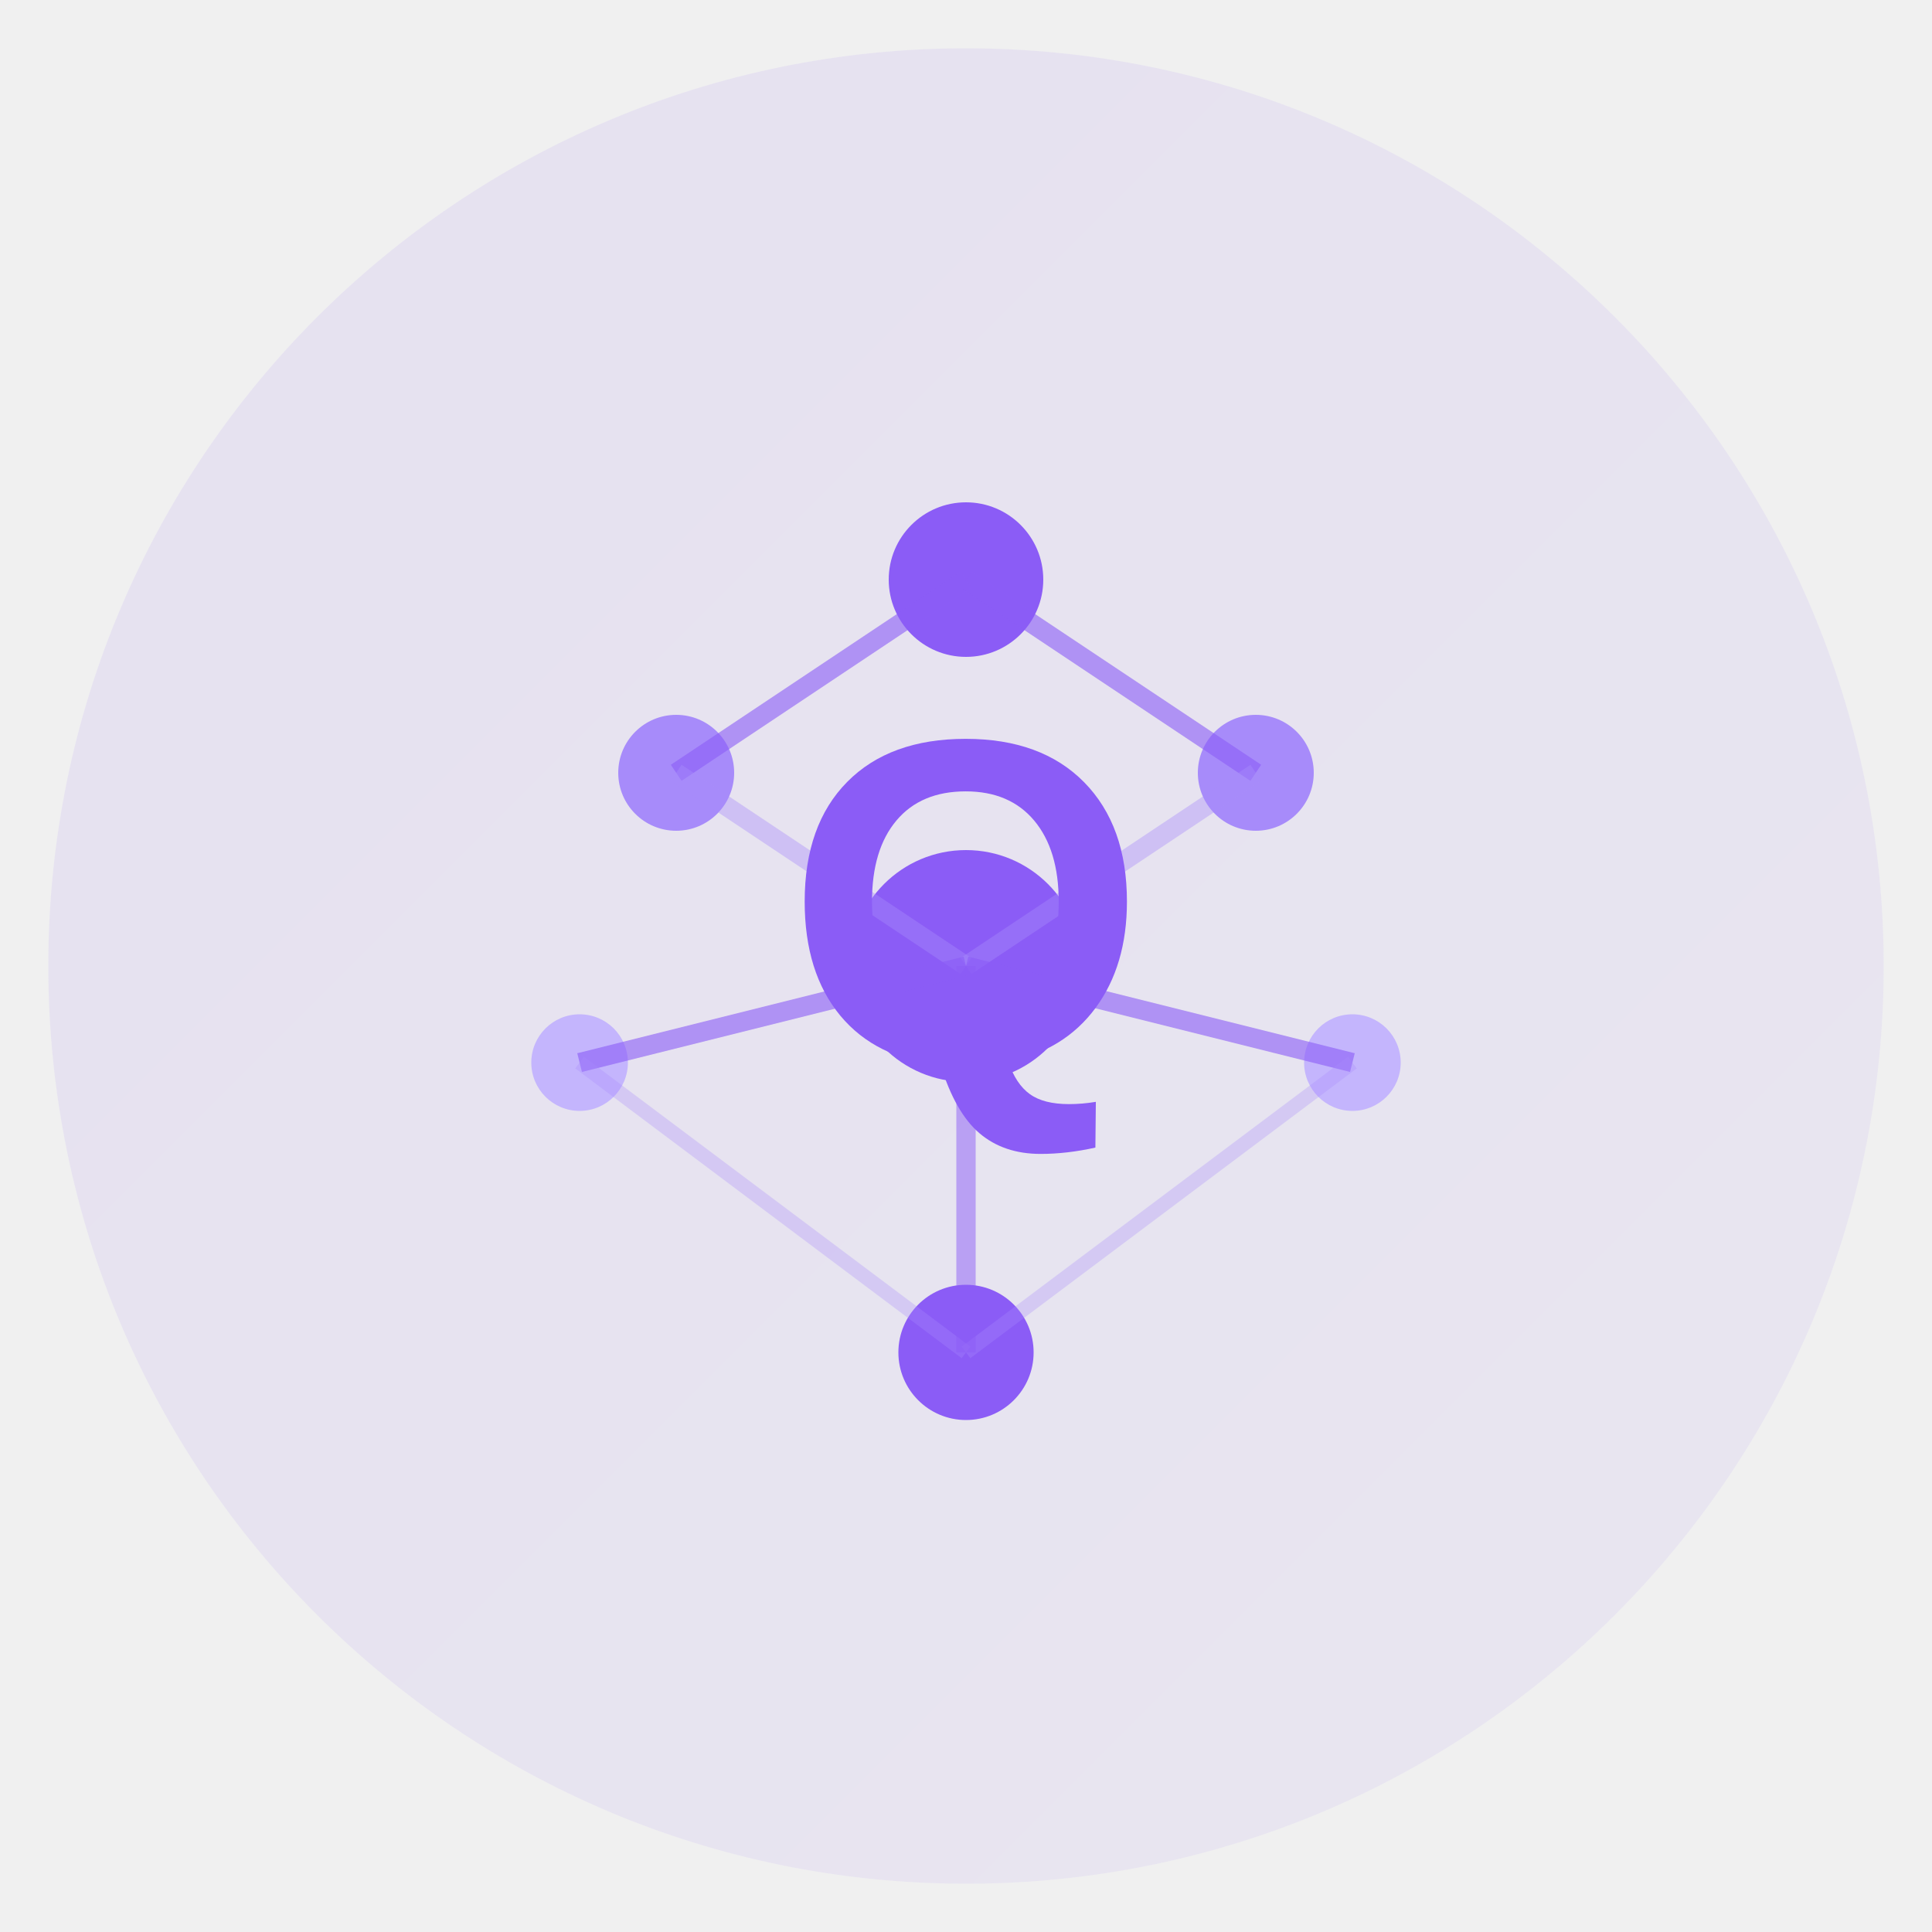
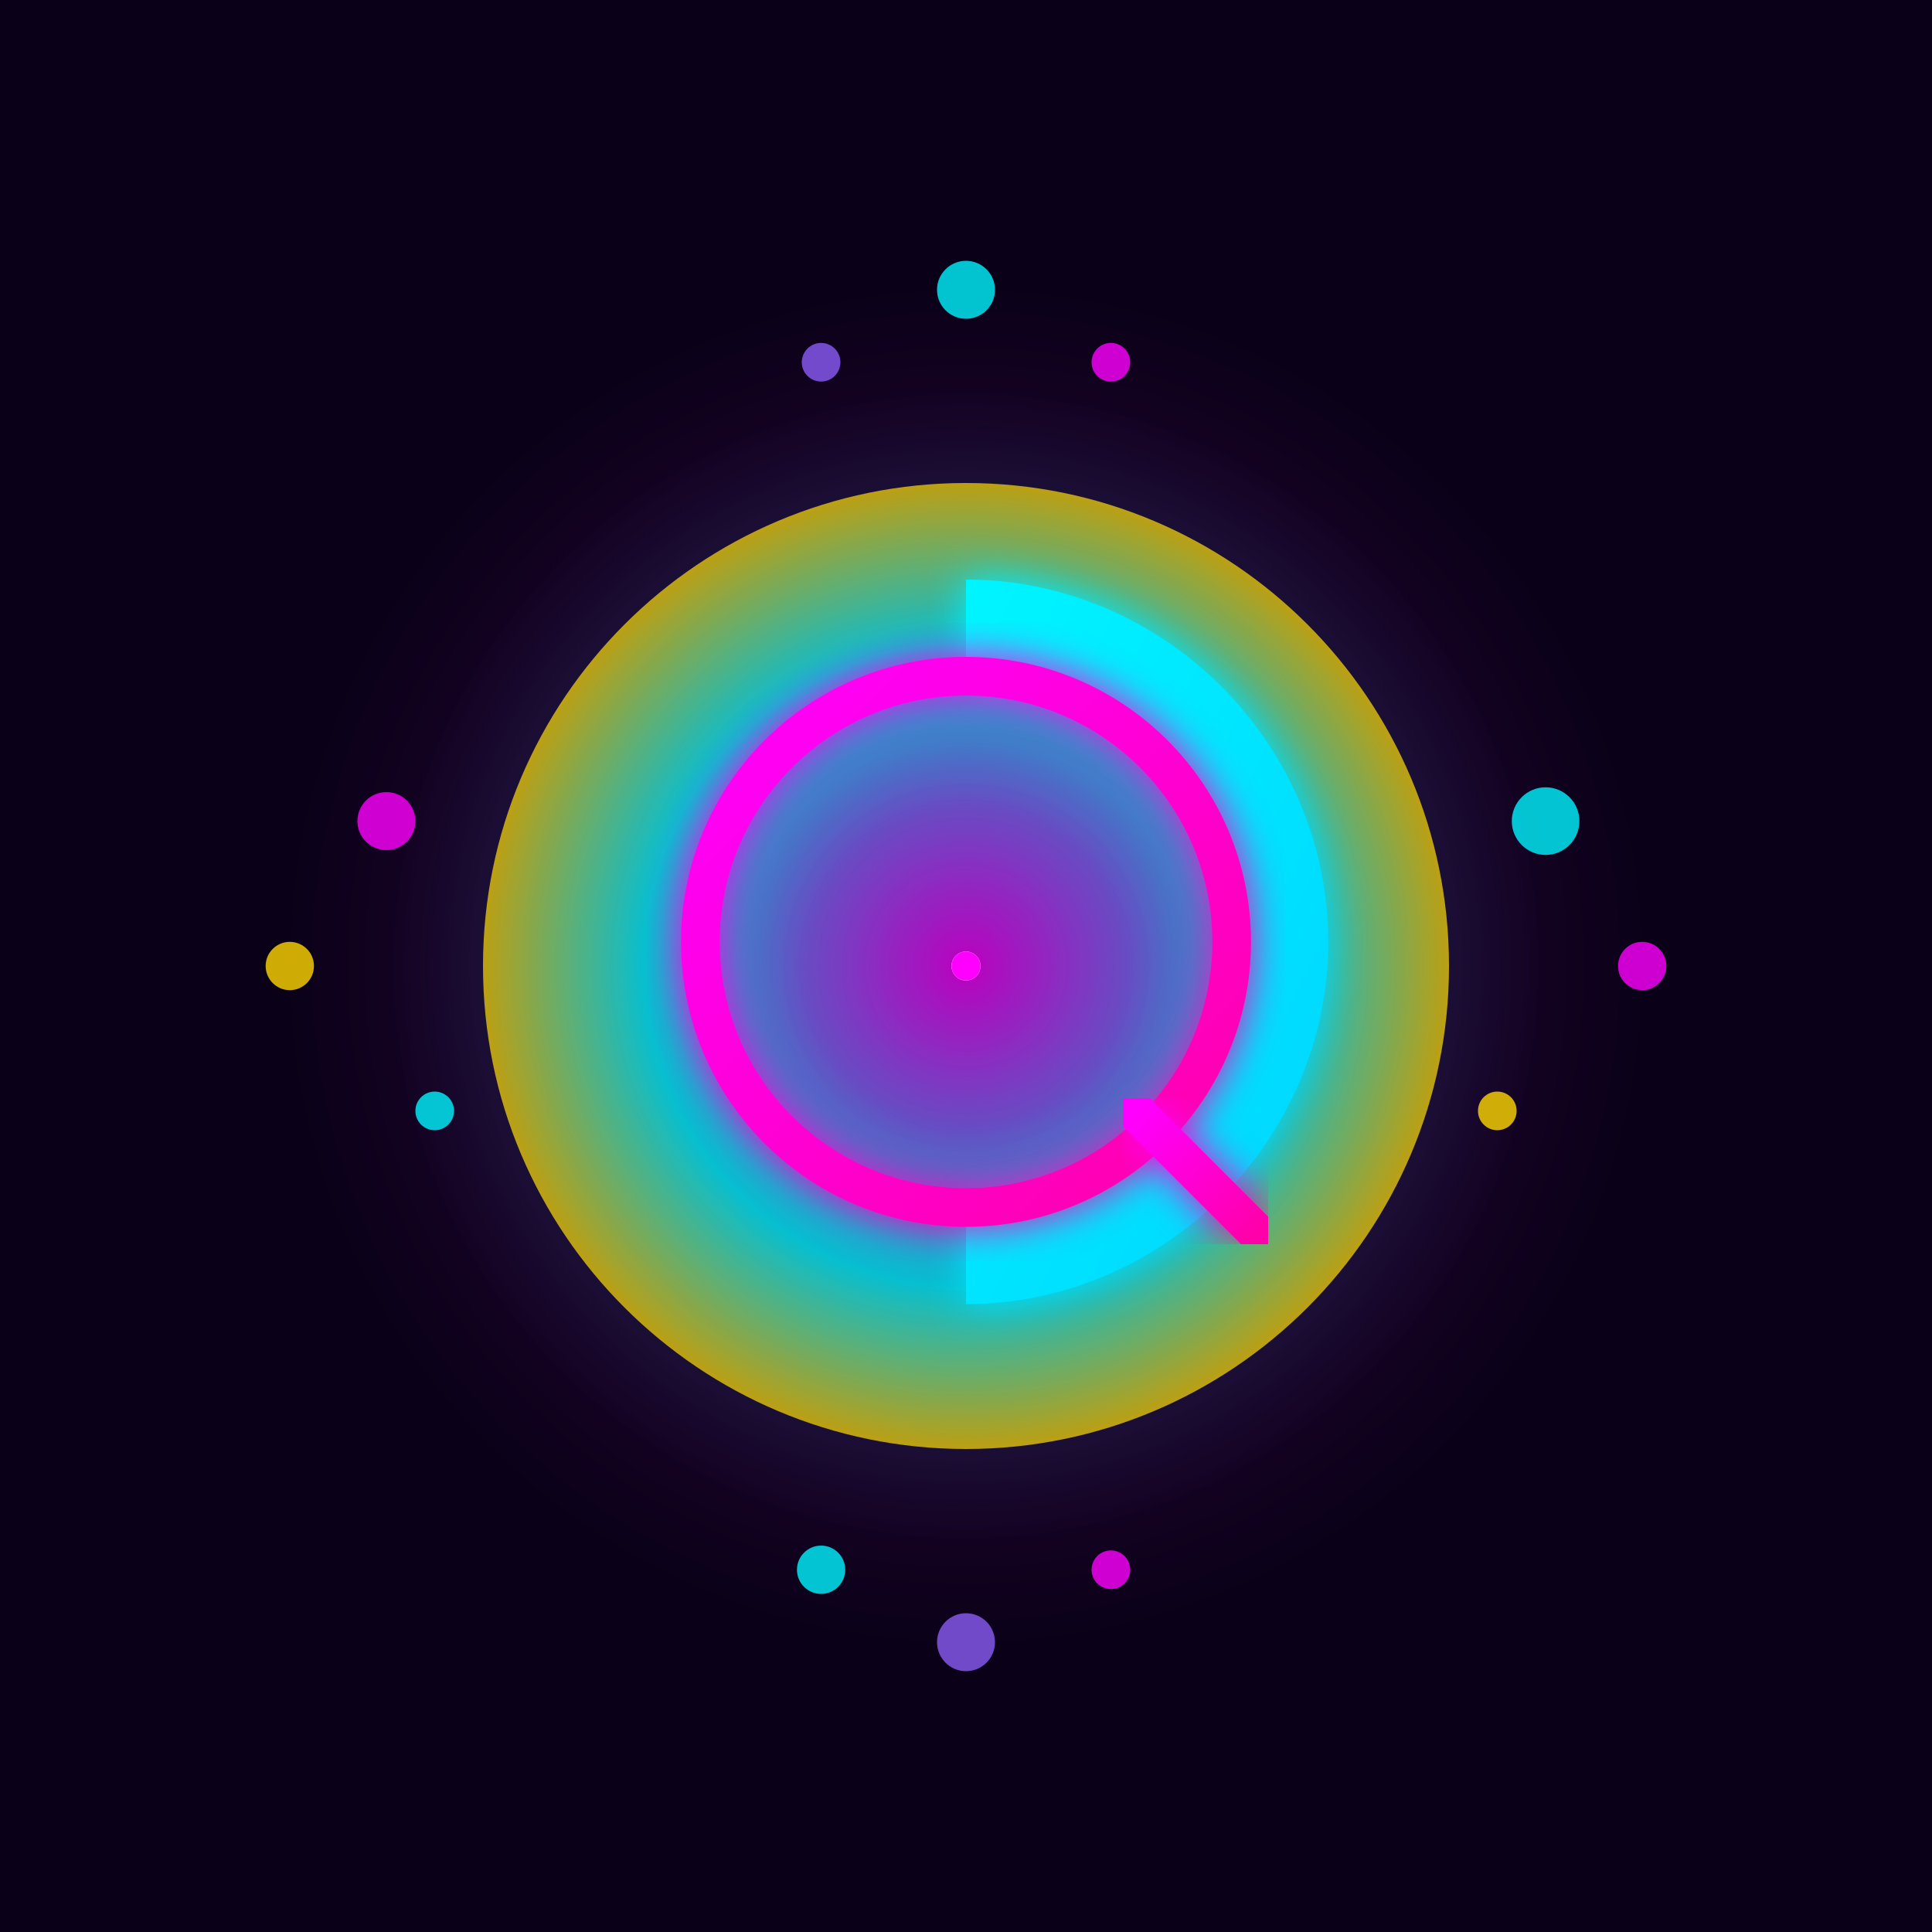
- <svg xmlns="http://www.w3.org/2000/svg" width="200" height="200" viewBox="0 0 200 200" fill="none">
-   <circle cx="100" cy="100" r="95" fill="url(#gradient)" opacity="0.1" />
-   <circle cx="100" cy="60" r="8" fill="#8B5CF6" />
-   <circle cx="130" cy="80" r="6" fill="#A78BFA" />
-   <circle cx="70" cy="80" r="6" fill="#A78BFA" />
-   <circle cx="100" cy="100" r="12" fill="#8B5CF6" />
-   <circle cx="140" cy="110" r="5" fill="#C4B5FD" />
-   <circle cx="60" cy="110" r="5" fill="#C4B5FD" />
-   <circle cx="100" cy="140" r="7" fill="#8B5CF6" />
-   <path d="M100 60 Q115 70 130 80" stroke="#8B5CF6" stroke-width="2" fill="none" opacity="0.6" />
-   <path d="M100 60 Q85 70 70 80" stroke="#8B5CF6" stroke-width="2" fill="none" opacity="0.6" />
-   <path d="M130 80 L100 100" stroke="#A78BFA" stroke-width="2" opacity="0.4" />
-   <path d="M70 80 L100 100" stroke="#A78BFA" stroke-width="2" opacity="0.4" />
-   <path d="M100 100 Q120 105 140 110" stroke="#8B5CF6" stroke-width="2" fill="none" opacity="0.6" />
-   <path d="M100 100 Q80 105 60 110" stroke="#8B5CF6" stroke-width="2" fill="none" opacity="0.6" />
-   <path d="M140 110 L100 140" stroke="#A78BFA" stroke-width="1.5" opacity="0.3" />
-   <path d="M60 110 L100 140" stroke="#A78BFA" stroke-width="1.5" opacity="0.3" />
-   <path d="M100 100 L100 140" stroke="#8B5CF6" stroke-width="2" opacity="0.5" />
-   <text x="100" y="110" font-family="Arial, sans-serif" font-size="48" font-weight="bold" fill="#8B5CF6" text-anchor="middle">Q</text>
+ <svg xmlns="http://www.w3.org/2000/svg" width="400" height="400" viewBox="0 0 400 400" fill="none">
+   <rect width="400" height="400" fill="#0A0118" />
+   <circle cx="200" cy="200" r="140" fill="url(#outerGlow)" opacity="0.4" />
+   <circle cx="200" cy="200" r="120" fill="url(#middleGlow)" opacity="0.5" />
+   <circle cx="200" cy="200" r="100" fill="url(#holographic)" opacity="0.9" />
+   <path d="M200 120 L200 140 C230 140 255 165 255 195 C255 225 230 250 200 250 L200 270 C241 270 275 236 275 195 C275 154 241 120 200 120Z" fill="url(#neonCyan)" filter="url(#glow)" />
+   <circle cx="200" cy="195" r="55" stroke="url(#neonPink)" stroke-width="8" fill="none" filter="url(#glow)" />
+   <line x1="235" y1="230" x2="260" y2="255" stroke="url(#neonPink)" stroke-width="8" stroke-linecap="round" filter="url(#glow)" />
+   <g opacity="0.8">
+     <circle cx="200" cy="60" r="6" fill="#00F5FF">
+       <animate attributeName="opacity" values="1;0.3;1" dur="2s" repeatCount="indefinite" />
+     </circle>
+     <circle cx="230" cy="75" r="4" fill="#FF00FF">
+       <animate attributeName="opacity" values="0.3;1;0.3" dur="2.5s" repeatCount="indefinite" />
+     </circle>
+     <circle cx="170" cy="75" r="4" fill="#8B5CF6">
+       <animate attributeName="opacity" values="1;0.3;1" dur="1.8s" repeatCount="indefinite" />
+     </circle>
+     <circle cx="340" cy="200" r="5" fill="#FF00FF">
+       <animate attributeName="opacity" values="0.3;1;0.3" dur="2.2s" repeatCount="indefinite" />
+     </circle>
+     <circle cx="320" cy="170" r="7" fill="#00F5FF">
+       <animate attributeName="opacity" values="1;0.3;1" dur="2s" repeatCount="indefinite" />
+     </circle>
+     <circle cx="310" cy="230" r="4" fill="#FFD700">
+       <animate attributeName="opacity" values="0.3;1;0.3" dur="1.9s" repeatCount="indefinite" />
+     </circle>
+     <circle cx="200" cy="340" r="6" fill="#8B5CF6">
+       <animate attributeName="opacity" values="1;0.3;1" dur="2.1s" repeatCount="indefinite" />
+     </circle>
+     <circle cx="170" cy="325" r="5" fill="#00F5FF">
+       <animate attributeName="opacity" values="0.3;1;0.3" dur="2.4s" repeatCount="indefinite" />
+     </circle>
+     <circle cx="230" cy="325" r="4" fill="#FF00FF">
+       <animate attributeName="opacity" values="1;0.3;1" dur="1.7s" repeatCount="indefinite" />
+     </circle>
+     <circle cx="60" cy="200" r="5" fill="#FFD700">
+       <animate attributeName="opacity" values="0.3;1;0.3" dur="2.3s" repeatCount="indefinite" />
+     </circle>
+     <circle cx="80" cy="170" r="6" fill="#FF00FF">
+       <animate attributeName="opacity" values="1;0.3;1" dur="2s" repeatCount="indefinite" />
+     </circle>
+     <circle cx="90" cy="230" r="4" fill="#00F5FF">
+       <animate attributeName="opacity" values="0.3;1;0.3" dur="2.6s" repeatCount="indefinite" />
+     </circle>
+   </g>
+   <g opacity="0.4" stroke-width="1.5">
+     <line x1="200" y1="60" x2="200" y2="100" stroke="url(#energyLine1)" stroke-dasharray="4,4">
+       <animate attributeName="stroke-dashoffset" from="0" to="8" dur="1s" repeatCount="indefinite" />
+     </line>
+     <line x1="340" y1="200" x2="300" y2="200" stroke="url(#energyLine2)" stroke-dasharray="4,4">
+       <animate attributeName="stroke-dashoffset" from="0" to="8" dur="1.2s" repeatCount="indefinite" />
+     </line>
+     <line x1="200" y1="340" x2="200" y2="300" stroke="url(#energyLine3)" stroke-dasharray="4,4">
+       <animate attributeName="stroke-dashoffset" from="0" to="8" dur="0.9s" repeatCount="indefinite" />
+     </line>
+     <line x1="60" y1="200" x2="100" y2="200" stroke="url(#energyLine4)" stroke-dasharray="4,4">
+       <animate attributeName="stroke-dashoffset" from="0" to="8" dur="1.1s" repeatCount="indefinite" />
+     </line>
+   </g>
+   <circle cx="200" cy="200" r="3" fill="#FFFFFF">
+     <animateTransform attributeName="transform" type="rotate" from="0 200 200" to="360 200 200" dur="4s" repeatCount="indefinite" />
+     <animate attributeName="cx" values="200;280;200;120;200" dur="4s" repeatCount="indefinite" />
+     <animate attributeName="cy" values="100;200;300;200;100" dur="4s" repeatCount="indefinite" />
+   </circle>
+   <circle cx="200" cy="200" r="3" fill="#FF00FF">
+     <animateTransform attributeName="transform" type="rotate" from="180 200 200" to="540 200 200" dur="4s" repeatCount="indefinite" />
+     <animate attributeName="cx" values="200;120;200;280;200" dur="4s" repeatCount="indefinite" />
+     <animate attributeName="cy" values="300;200;100;200;300" dur="4s" repeatCount="indefinite" />
+   </circle>
  <defs>
-     <linearGradient id="gradient" x1="0%" y1="0%" x2="100%" y2="100%">
-       <stop offset="0%" style="stop-color:#8B5CF6;stop-opacity:1" />
-       <stop offset="100%" style="stop-color:#A78BFA;stop-opacity:1" />
+     <radialGradient id="holographic">
+       <stop offset="0%" style="stop-color:#FF00FF;stop-opacity:0.8" />
+       <stop offset="33%" style="stop-color:#8B5CF6;stop-opacity:0.8" />
+       <stop offset="66%" style="stop-color:#00F5FF;stop-opacity:0.8" />
+       <stop offset="100%" style="stop-color:#FFD700;stop-opacity:0.8" />
+     </radialGradient>
+     <linearGradient id="neonCyan" x1="0%" y1="0%" x2="100%" y2="100%">
+       <stop offset="0%" style="stop-color:#00F5FF" />
+       <stop offset="100%" style="stop-color:#00D4FF" />
    </linearGradient>
+     <linearGradient id="neonPink" x1="0%" y1="0%" x2="100%" y2="100%">
+       <stop offset="0%" style="stop-color:#FF00FF" />
+       <stop offset="100%" style="stop-color:#FF00AA" />
+     </linearGradient>
+     <radialGradient id="outerGlow">
+       <stop offset="0%" style="stop-color:#8B5CF6;stop-opacity:0" />
+       <stop offset="50%" style="stop-color:#8B5CF6;stop-opacity:0.3" />
+       <stop offset="100%" style="stop-color:#FF00FF;stop-opacity:0" />
+     </radialGradient>
+     <radialGradient id="middleGlow">
+       <stop offset="0%" style="stop-color:#00F5FF;stop-opacity:0" />
+       <stop offset="50%" style="stop-color:#00F5FF;stop-opacity:0.4" />
+       <stop offset="100%" style="stop-color:#8B5CF6;stop-opacity:0" />
+     </radialGradient>
+     <linearGradient id="energyLine1">
+       <stop offset="0%" style="stop-color:#00F5FF" />
+       <stop offset="100%" style="stop-color:#8B5CF6" />
+     </linearGradient>
+     <linearGradient id="energyLine2">
+       <stop offset="0%" style="stop-color:#FF00FF" />
+       <stop offset="100%" style="stop-color:#FFD700" />
+     </linearGradient>
+     <linearGradient id="energyLine3">
+       <stop offset="0%" style="stop-color:#8B5CF6" />
+       <stop offset="100%" style="stop-color:#00F5FF" />
+     </linearGradient>
+     <linearGradient id="energyLine4">
+       <stop offset="0%" style="stop-color:#FFD700" />
+       <stop offset="100%" style="stop-color:#FF00FF" />
+     </linearGradient>
+     <filter id="glow">
+       <feGaussianBlur stdDeviation="4" result="coloredBlur" />
+       <feMerge>
+         <feMergeNode in="coloredBlur" />
+         <feMergeNode in="SourceGraphic" />
+       </feMerge>
+     </filter>
  </defs>
</svg>
